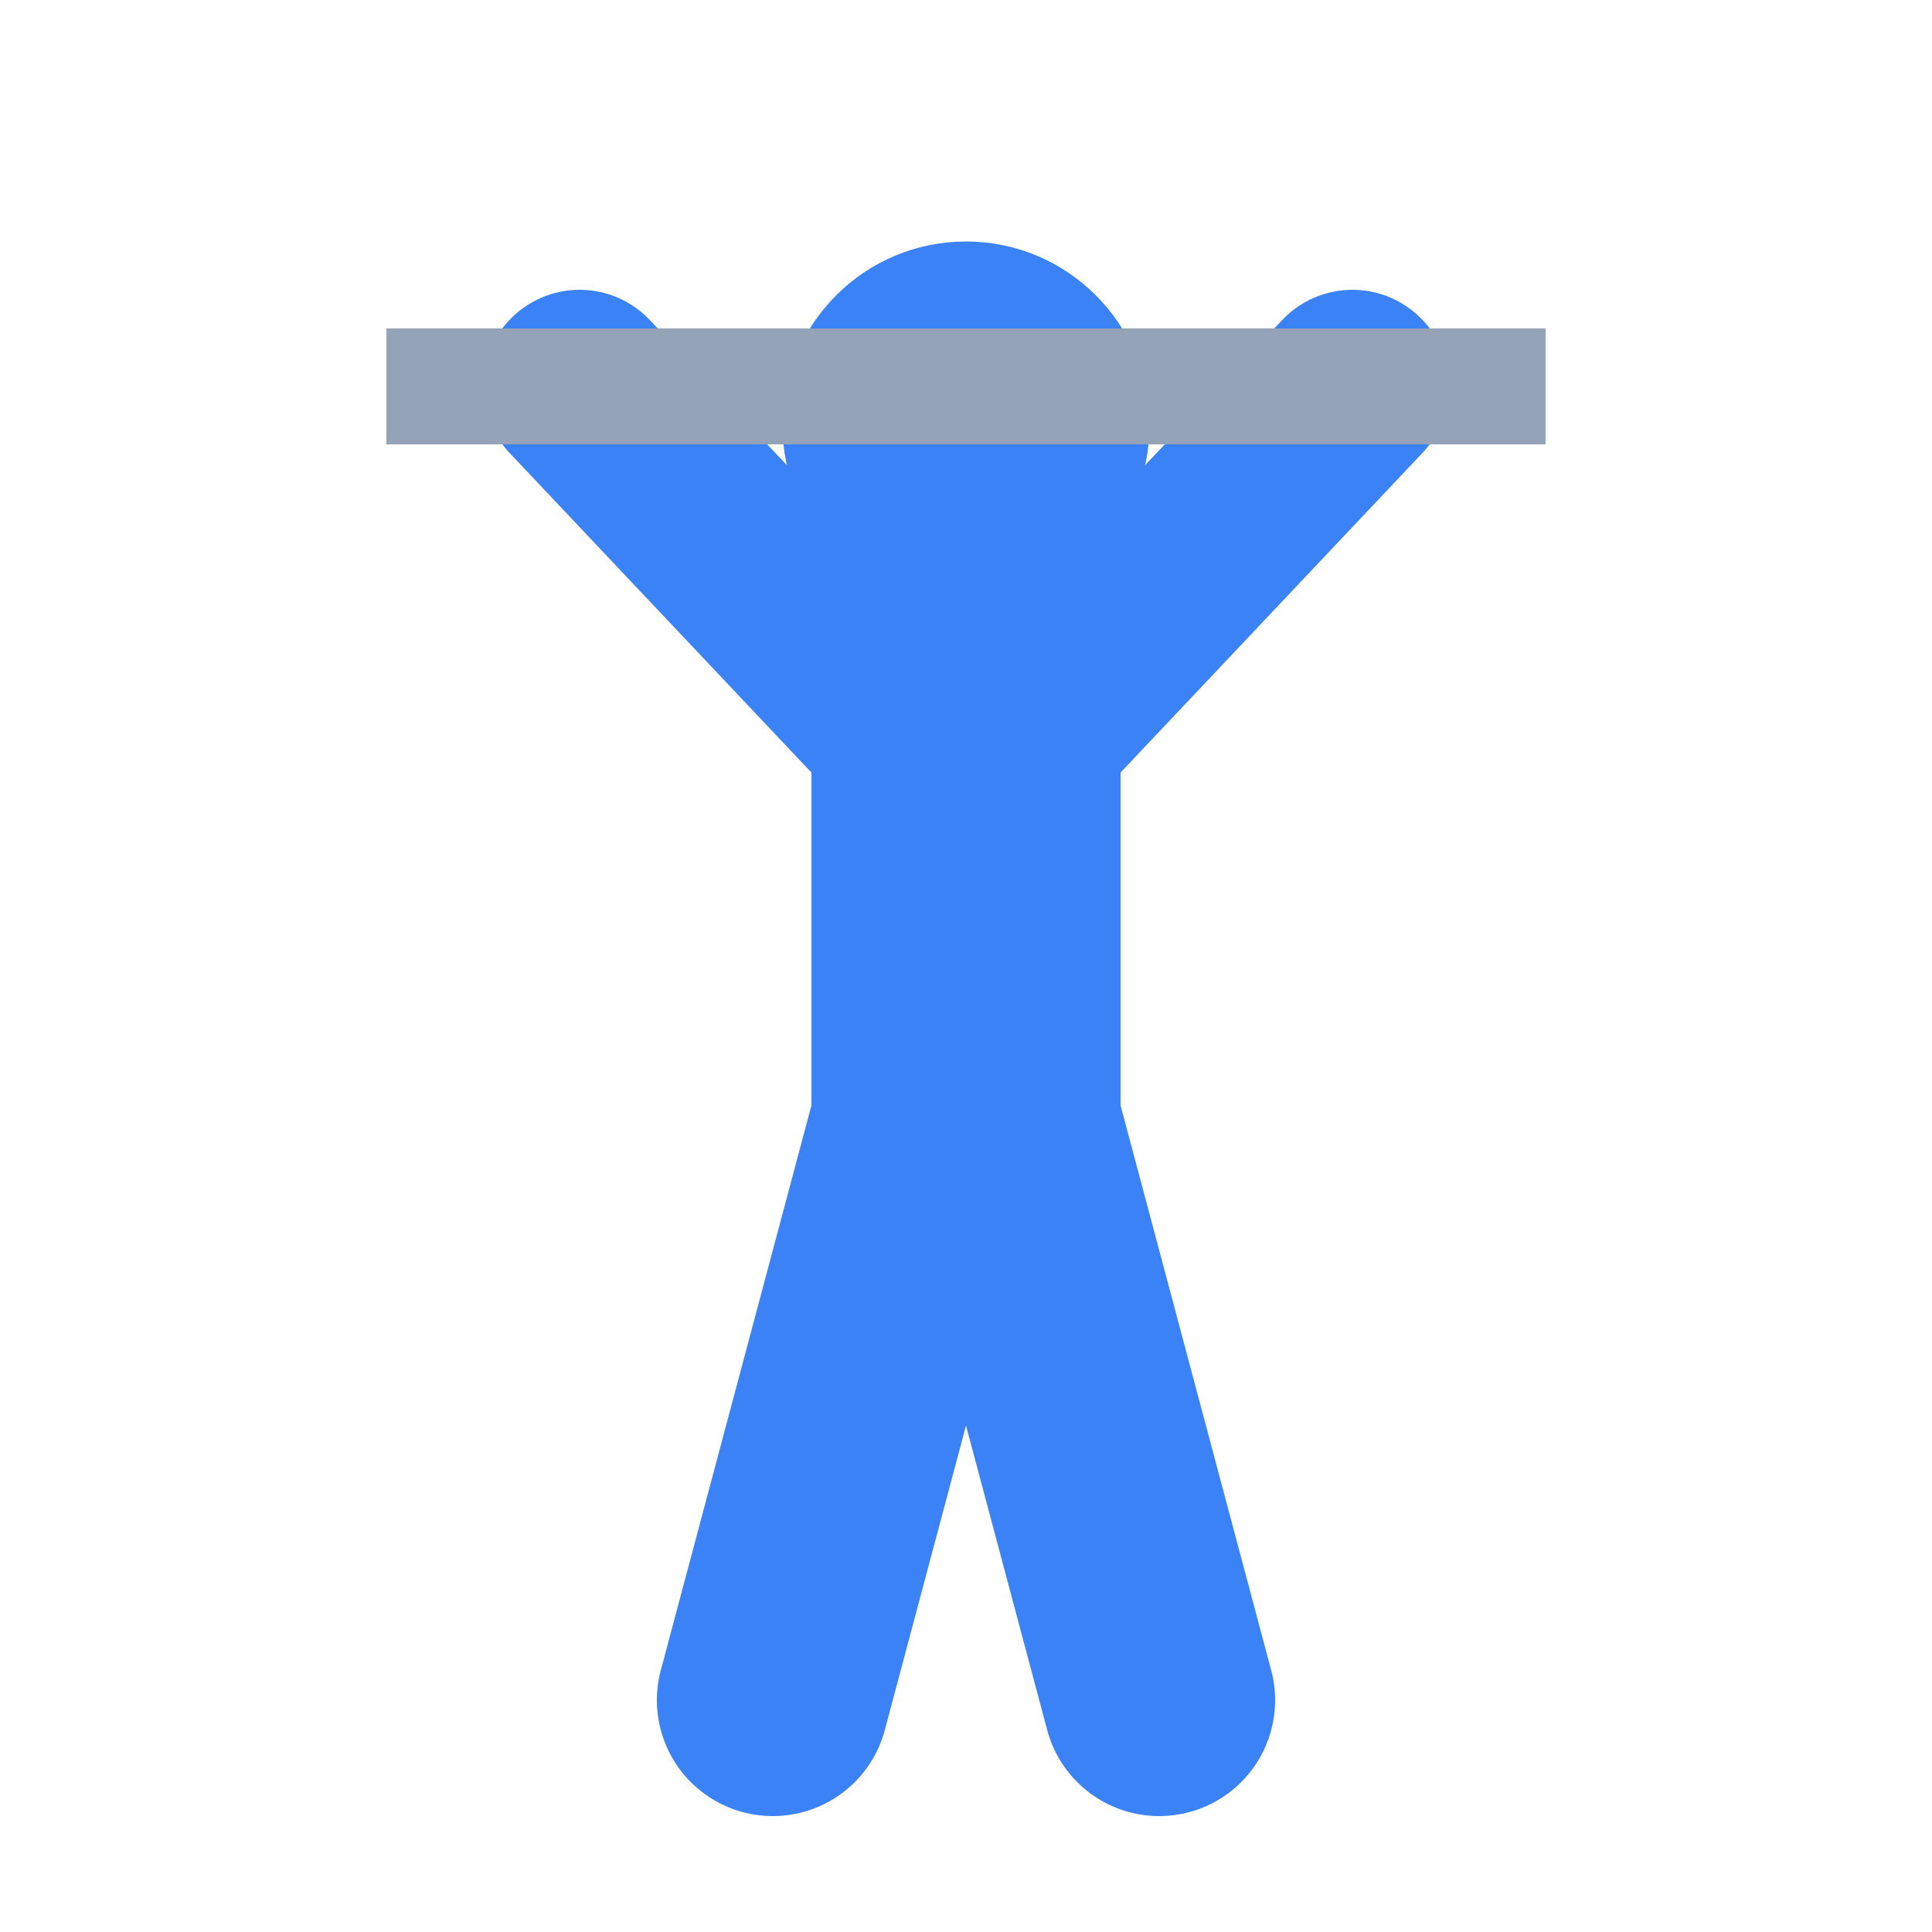
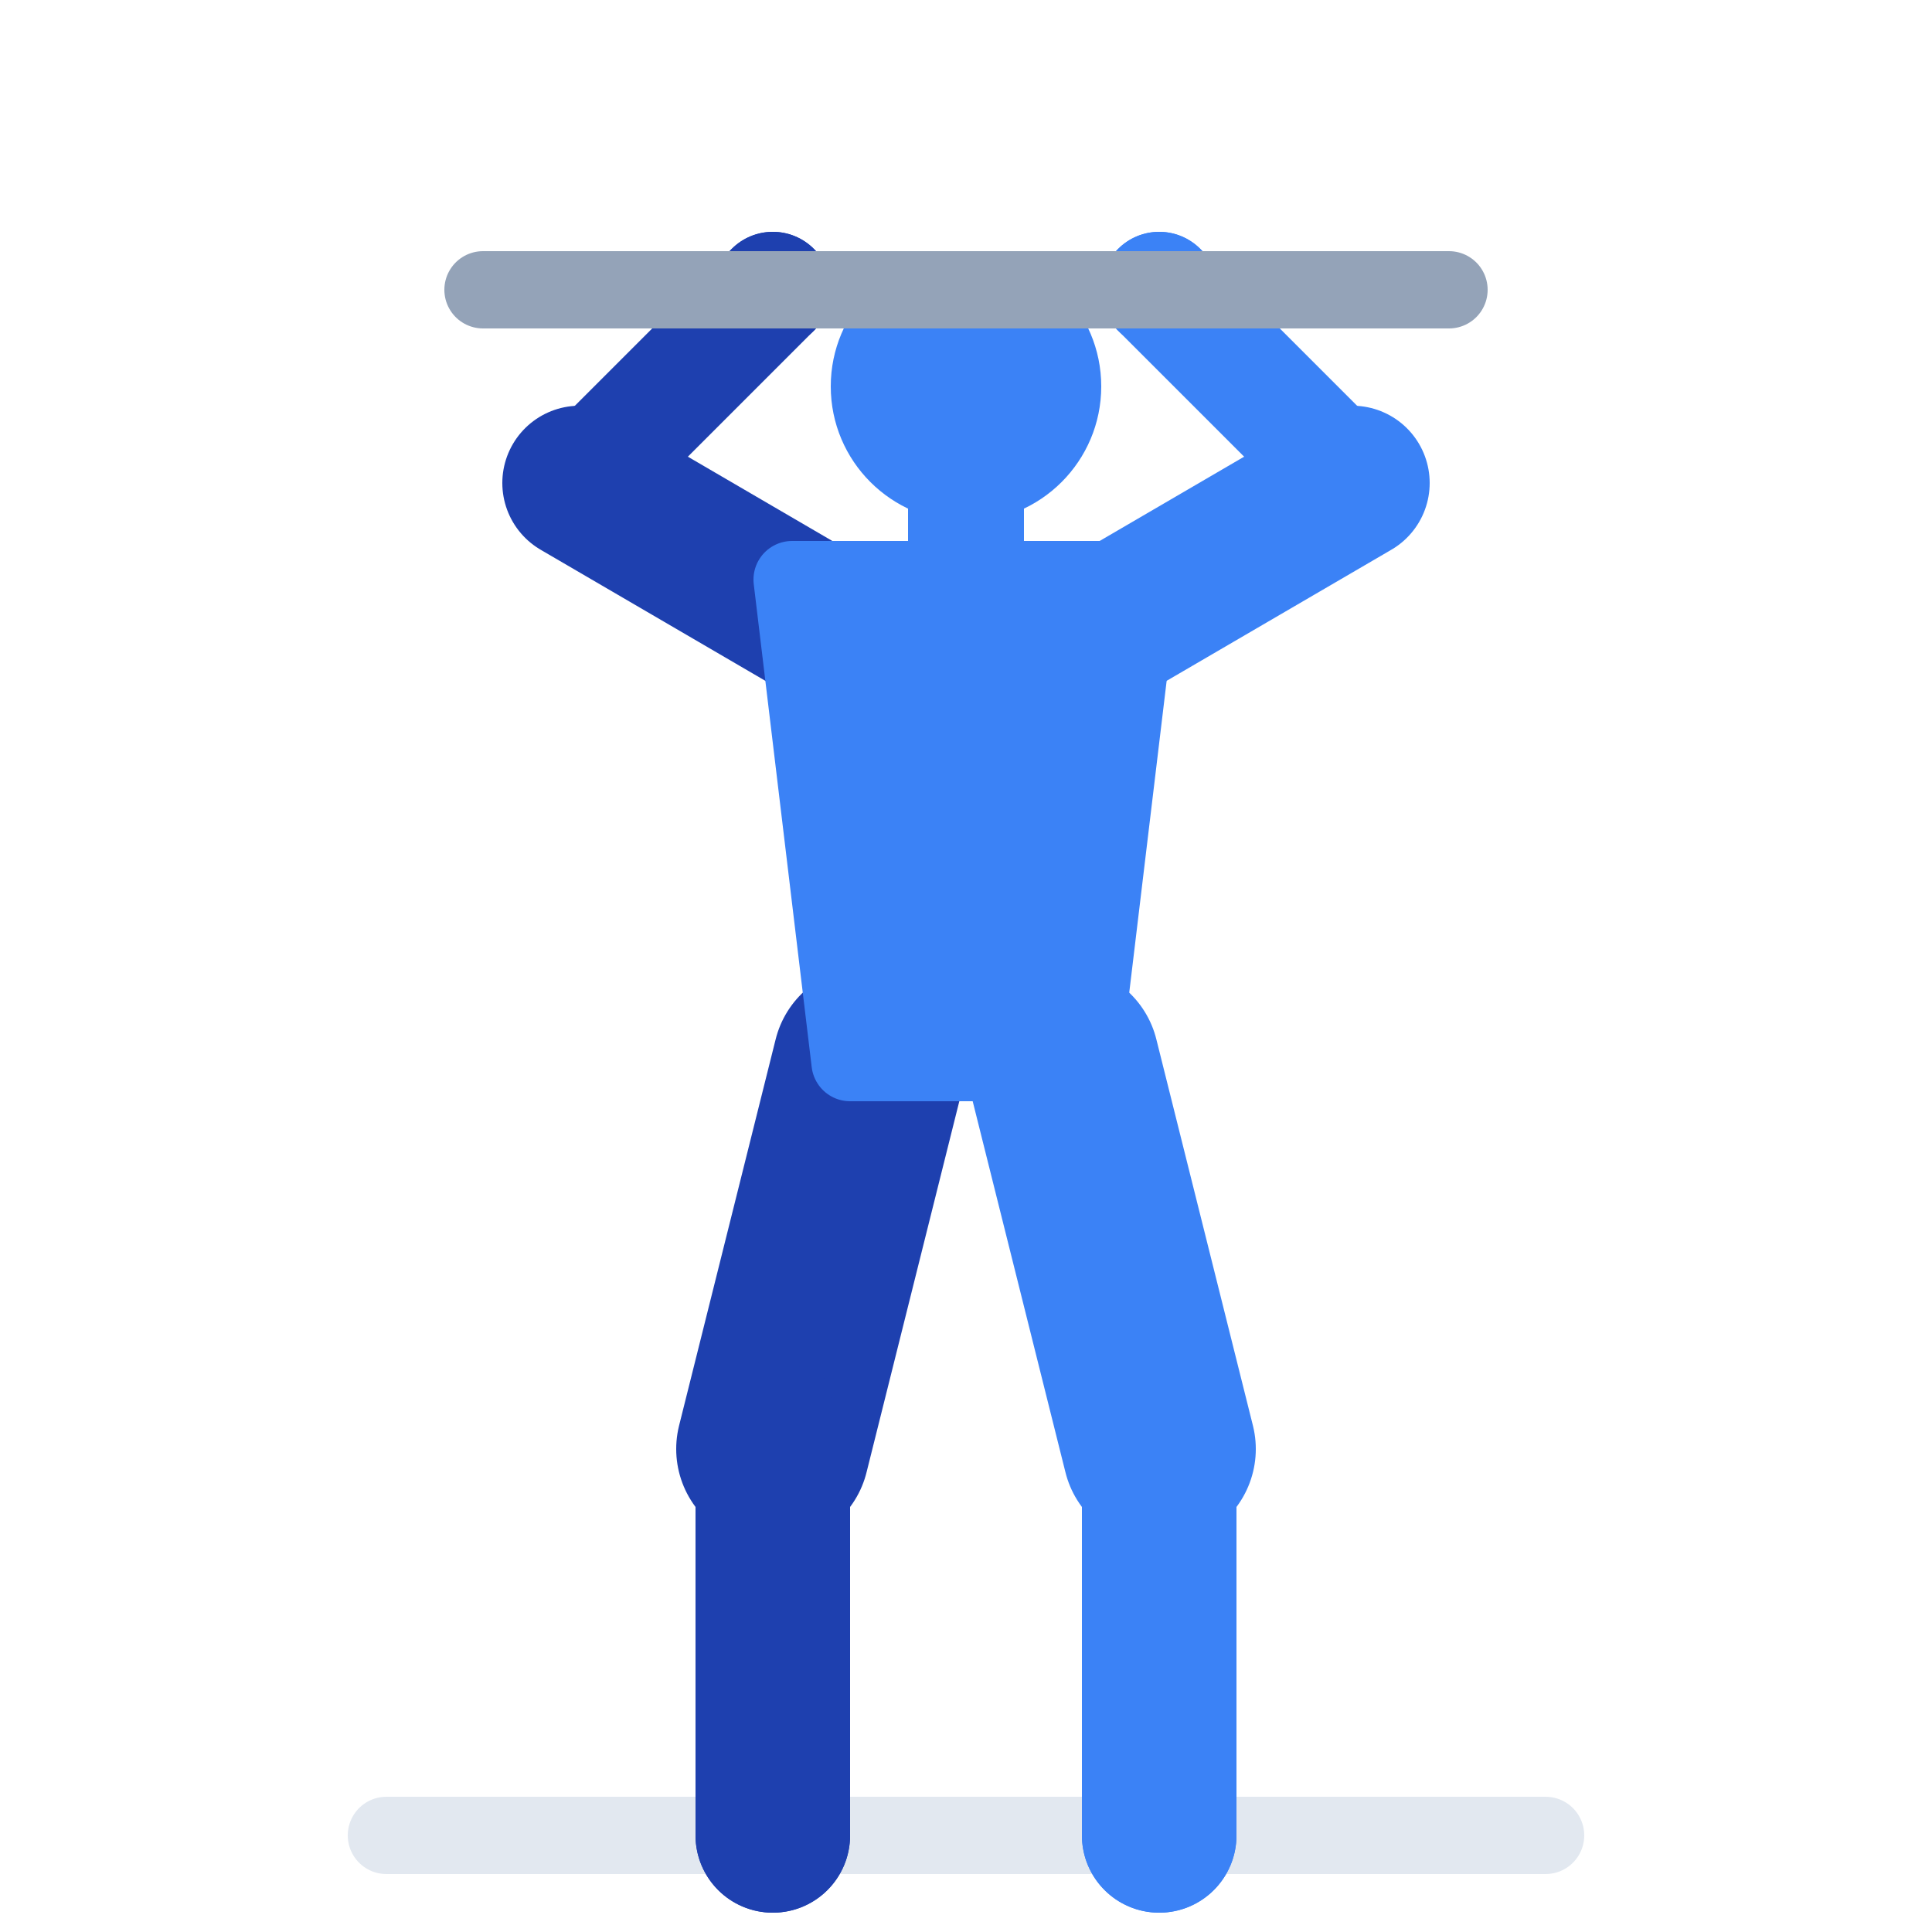
- <svg xmlns="http://www.w3.org/2000/svg" viewBox="0 0 100 100" style="color: #3b82f6">
-   <g fill="currentColor" stroke="currentColor" stroke-linecap="round" stroke-linejoin="round">
-     <circle cx="50" cy="22" r="9" />
-     <line x1="50" y1="36" x2="50" y2="60" stroke-width="16" />
-     <path d="M47 38 L30 20 M53 38 L70 20" stroke-width="10" />
-     <path d="M48 58 L40 88 M52 58 L60 88" stroke-width="12" />
-   </g>
-   <line x1="20" y1="20" x2="80" y2="20" stroke-width="6" stroke="#94a3b8" />
+ <svg xmlns="http://www.w3.org/2000/svg" viewBox="0 0 100 100">
+   <line x1="20" y1="95" x2="80" y2="95" stroke="#e2e8f0" stroke-width="4" stroke-linecap="round" />
+   <line x1="45" y1="55" x2="40" y2="75" stroke="#1e40af" stroke-width="10" stroke-linecap="round" />
+   <circle cx="40" cy="75" r="4.5" fill="#1e40af" />
+   <line x1="40" y1="75" x2="40" y2="95" stroke="#1e40af" stroke-width="8" stroke-linecap="round" />
+   <circle cx="40" cy="95" r="4" fill="#1e40af" />
+   <line x1="42" y1="32" x2="30" y2="25" stroke="#1e40af" stroke-width="8" stroke-linecap="round" />
+   <circle cx="30" cy="25" r="3.6" fill="#1e40af" />
+   <line x1="30" y1="25" x2="40" y2="15" stroke="#1e40af" stroke-width="6" stroke-linecap="round" />
+   <circle cx="40" cy="15" r="3" fill="#1e40af" />
+   <circle cx="50" cy="20" r="7" fill="#3b82f6" />
+   <line x1="50" y1="20" x2="50" y2="30" stroke="#3b82f6" stroke-width="6" />
+   <path d="M41 30 L59 30 L56 55 L44 55 Z" fill="#3b82f6" stroke="#3b82f6" stroke-width="4" stroke-linejoin="round" />
+   <line x1="55" y1="55" x2="60" y2="75" stroke="#3b82f6" stroke-width="10" stroke-linecap="round" />
+   <circle cx="60" cy="75" r="4.5" fill="#3b82f6" />
+   <line x1="60" y1="75" x2="60" y2="95" stroke="#3b82f6" stroke-width="8" stroke-linecap="round" />
+   <circle cx="60" cy="95" r="4" fill="#3b82f6" />
+   <line x1="58" y1="32" x2="70" y2="25" stroke="#3b82f6" stroke-width="8" stroke-linecap="round" />
+   <circle cx="70" cy="25" r="3.6" fill="#3b82f6" />
+   <line x1="70" y1="25" x2="60" y2="15" stroke="#3b82f6" stroke-width="6" stroke-linecap="round" />
+   <circle cx="60" cy="15" r="3" fill="#3b82f6" />
+   <line x1="25" y1="15" x2="75" y2="15" stroke="#94a3b8" fill="#94a3b8" stroke-width="4" stroke-linecap="round" stroke-linejoin="round" />
</svg>
